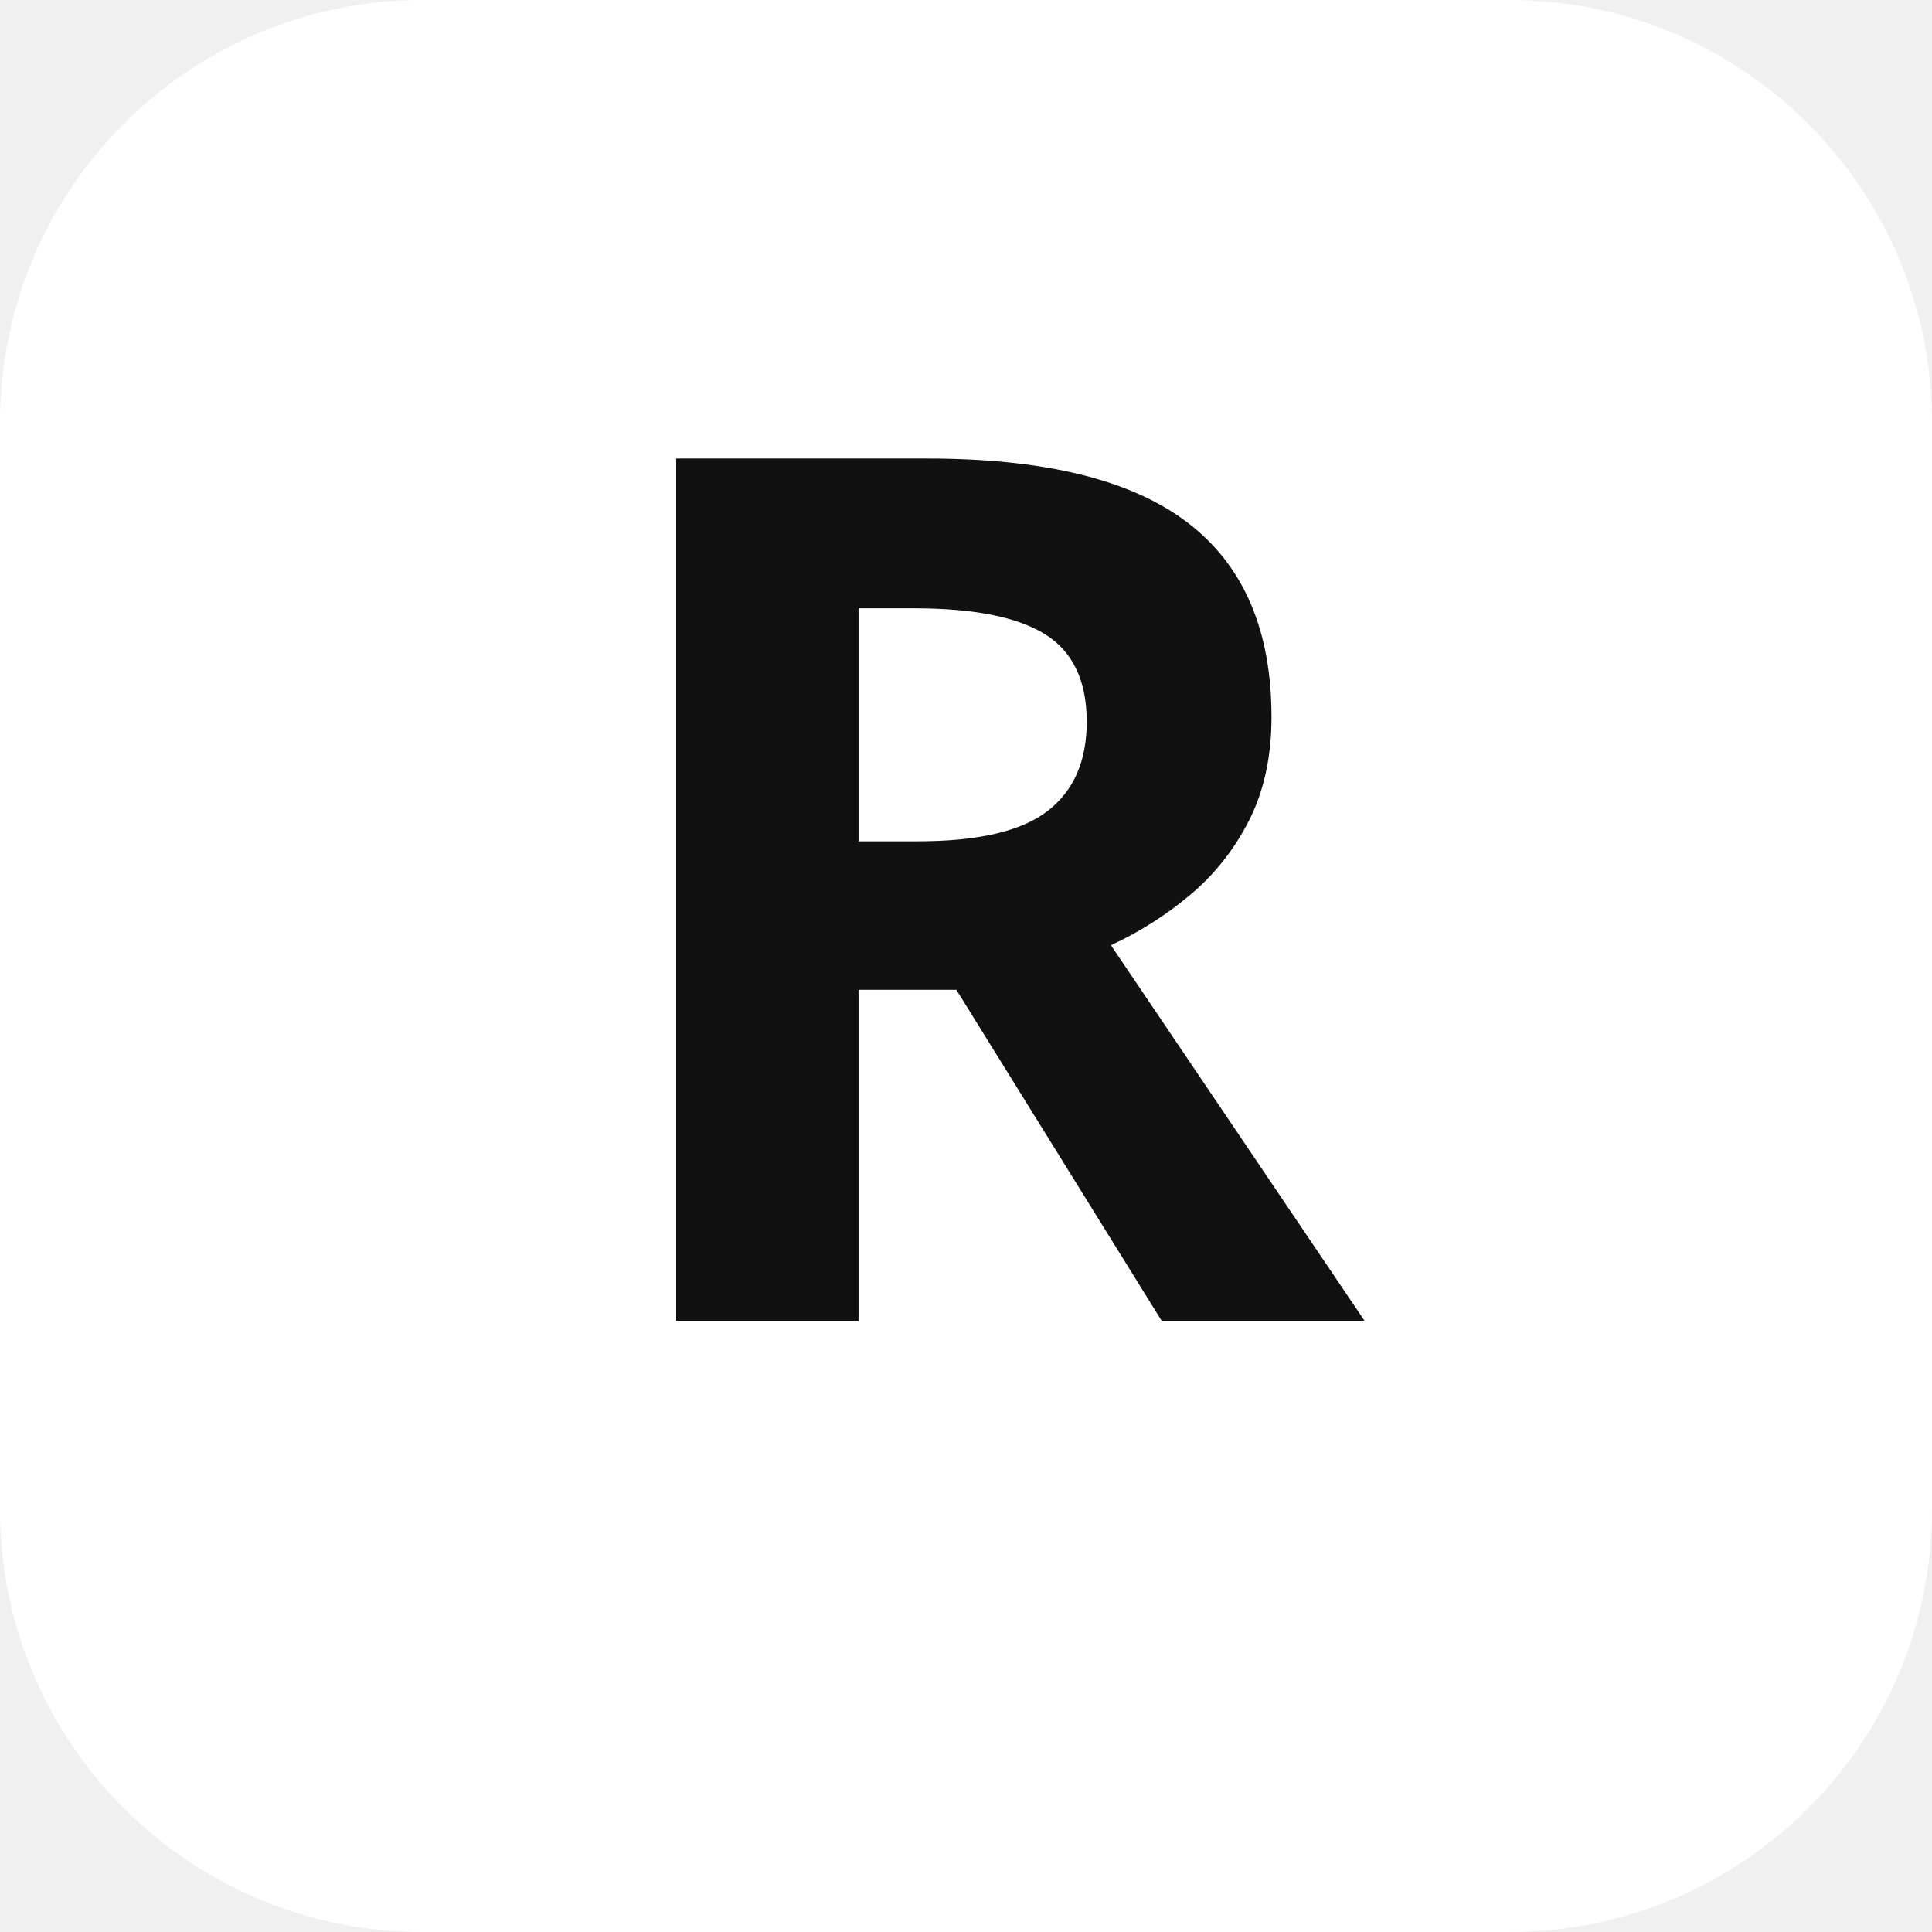
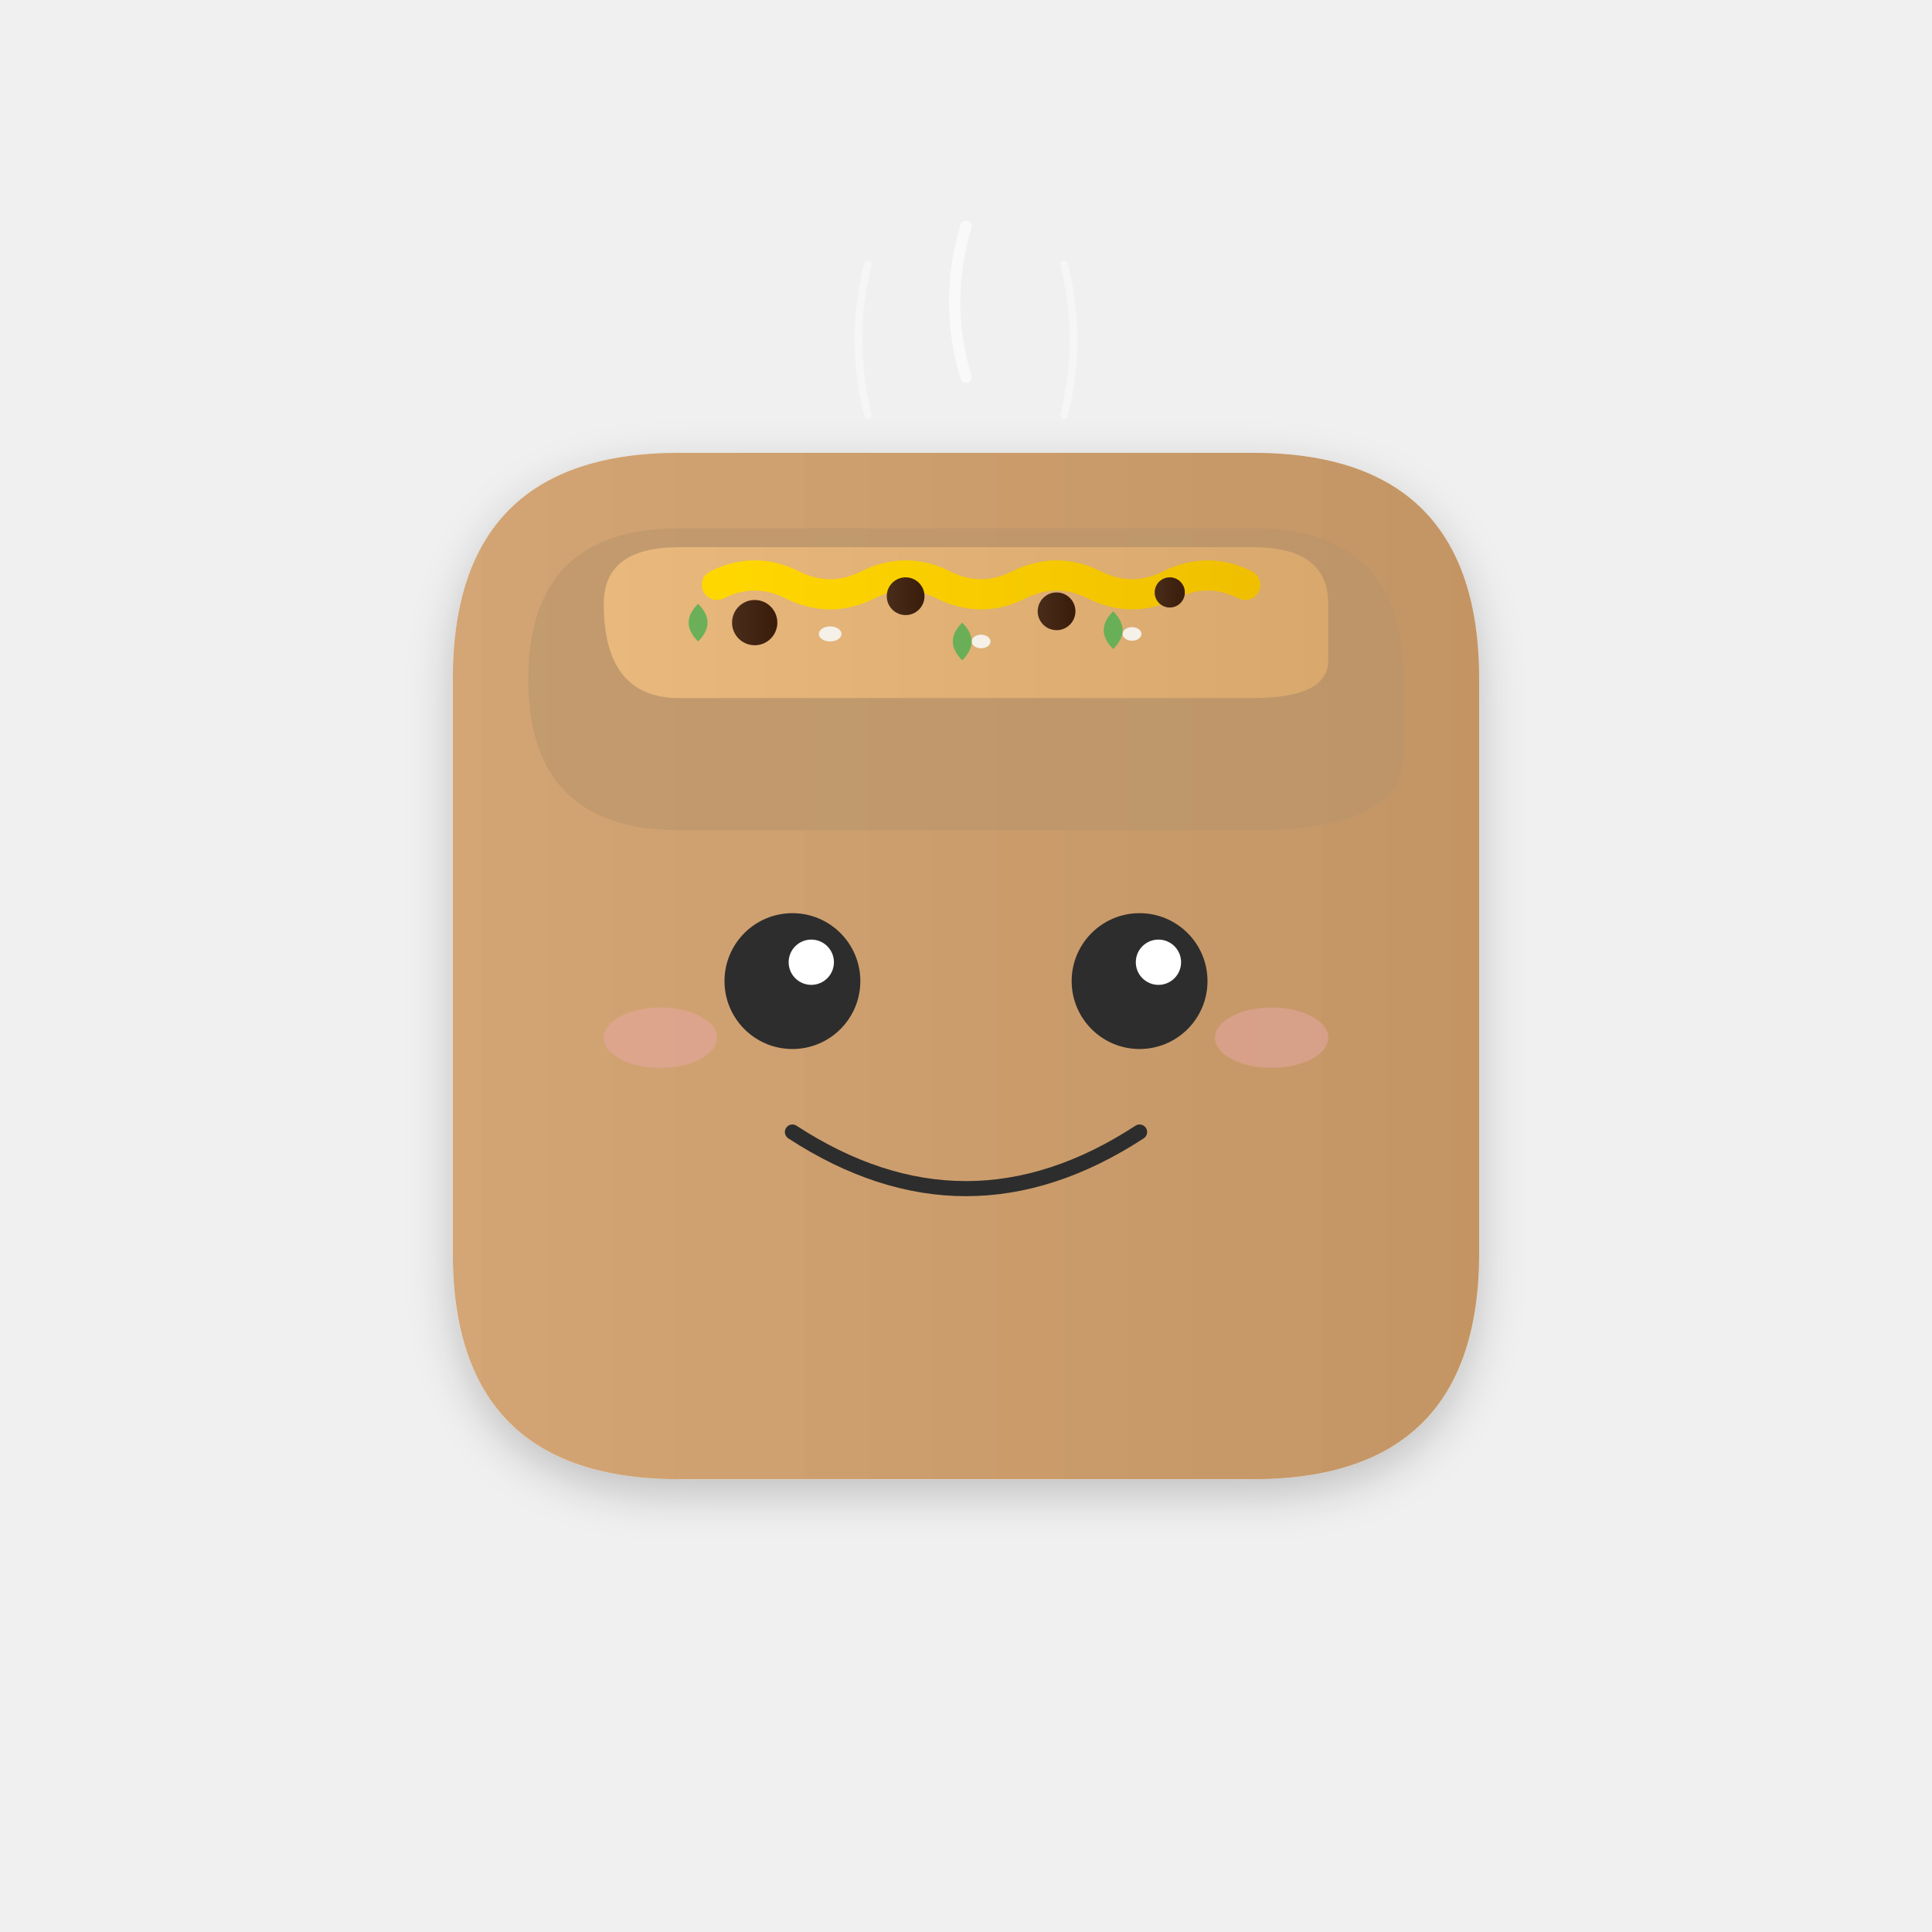
<svg xmlns="http://www.w3.org/2000/svg" viewBox="0 0 512 512">
-   <rect width="512" height="512" rx="112" fill="#ffffff" />
-   <text x="256" y="350" fill="#111111" font-family="sans-serif" font-size="320" font-weight="700" text-anchor="middle">R</text>
+   <defs>
+     <linearGradient id="burritoBody" x1="0%" y1="0%" x2="100%" y2="0%">
+       <stop offset="0%" style="stop-color:#D4A574;stop-opacity:1" />
+       <stop offset="100%" style="stop-color:#C49564;stop-opacity:1" />
+     </linearGradient>
+     <linearGradient id="burritoFilling" x1="0%" y1="0%" x2="100%" y2="0%">
+       <stop offset="0%" style="stop-color:#E8B87D;stop-opacity:1" />
+       <stop offset="100%" style="stop-color:#D8A86D;stop-opacity:1" />
+     </linearGradient>
+     <linearGradient id="cheese" x1="0%" y1="0%" x2="100%" y2="0%">
+       <stop offset="0%" style="stop-color:#FFD700;stop-opacity:1" />
+       <stop offset="100%" style="stop-color:#F0C000;stop-opacity:1" />
+     </linearGradient>
+     <linearGradient id="beans" x1="0%" y1="0%" x2="100%" y2="0%">
+       <stop offset="0%" style="stop-color:#4A2C1A;stop-opacity:1" />
+       <stop offset="100%" style="stop-color:#3A1C0A;stop-opacity:1" />
+     </linearGradient>
+     <filter id="shadow" x="-20%" y="-20%" width="140%" height="140%">
+       <feDropShadow dx="0" dy="4" stdDeviation="6" flood-color="#000000" flood-opacity="0.2" />
+     </filter>
+   </defs>
+   <path d="M120 180 Q120 120 180 120 L332 120 Q392 120 392 180 L392 332 Q392 392 332 392 L180 392 Q120 392 120 332 Z" fill="url(#burritoBody)" filter="url(#shadow)" />
+   <path d="M140 180 Q140 140 180 140 L332 140 Q372 140 372 180 L372 200 Q372 220 332 220 L180 220 Q140 220 140 180 Z" fill="#B8956A" opacity="0.6" />
+   <path d="M160 160 Q160 145 180 145 L332 145 Q352 145 352 160 L352 175 Q352 185 332 185 L180 185 Q160 185 160 160 Z" fill="url(#burritoFilling)" />
+   <path d="M190 155 Q200 150 210 155 Q220 160 230 155 Q240 150 250 155 Q260 160 270 155 Q280 150 290 155 Q300 160 310 155 Q320 150 330 155" stroke="url(#cheese)" stroke-width="8" fill="none" stroke-linecap="round" />
+   <circle cx="200" cy="165" r="6" fill="url(#beans)" />
+   <circle cx="240" cy="158" r="5" fill="url(#beans)" />
+   <circle cx="280" cy="162" r="5" fill="url(#beans)" />
+   <circle cx="310" cy="157" r="4" fill="url(#beans)" />
+   <ellipse cx="220" cy="168" rx="3" ry="2" fill="#F5F0E8" />
+   <ellipse cx="260" cy="170" rx="2.5" ry="1.8" fill="#F5F0E8" />
+   <ellipse cx="300" cy="168" rx="2.5" ry="1.8" fill="#F5F0E8" />
+   <path d="M185 170 Q180 165 185 160 Q190 165 185 170" fill="#4CAF50" opacity="0.8" />
+   <path d="M255 175 Q250 170 255 165 Q260 170 255 175" fill="#4CAF50" opacity="0.8" />
+   <path d="M295 172 Q290 167 295 162 Q300 167 295 172" fill="#4CAF50" opacity="0.8" />
+   <circle cx="210" cy="260" r="18" fill="#2D2D2D" />
+   <circle cx="302" cy="260" r="18" fill="#2D2D2D" />
+   <circle cx="215" cy="255" r="6" fill="#FFFFFF" />
+   <circle cx="307" cy="255" r="6" fill="#FFFFFF" />
+   <path d="M210 300 Q256 330 302 300" stroke="#2D2D2D" stroke-width="4" fill="none" stroke-linecap="round" />
+   <ellipse cx="175" cy="275" rx="15" ry="8" fill="#E8A8A8" opacity="0.5" />
+   <ellipse cx="337" cy="275" rx="15" ry="8" fill="#E8A8A8" opacity="0.5" />
+   <path d="M256 100 Q250 80 256 60" stroke="#FFFFFF" stroke-width="3" fill="none" opacity="0.6" stroke-linecap="round" />
+   <path d="M230 110 Q225 90 230 70" stroke="#FFFFFF" stroke-width="2" fill="none" opacity="0.4" stroke-linecap="round" />
+   <path d="M282 110 Q287 90 282 70" stroke="#FFFFFF" stroke-width="2" fill="none" opacity="0.4" stroke-linecap="round" />
</svg>
